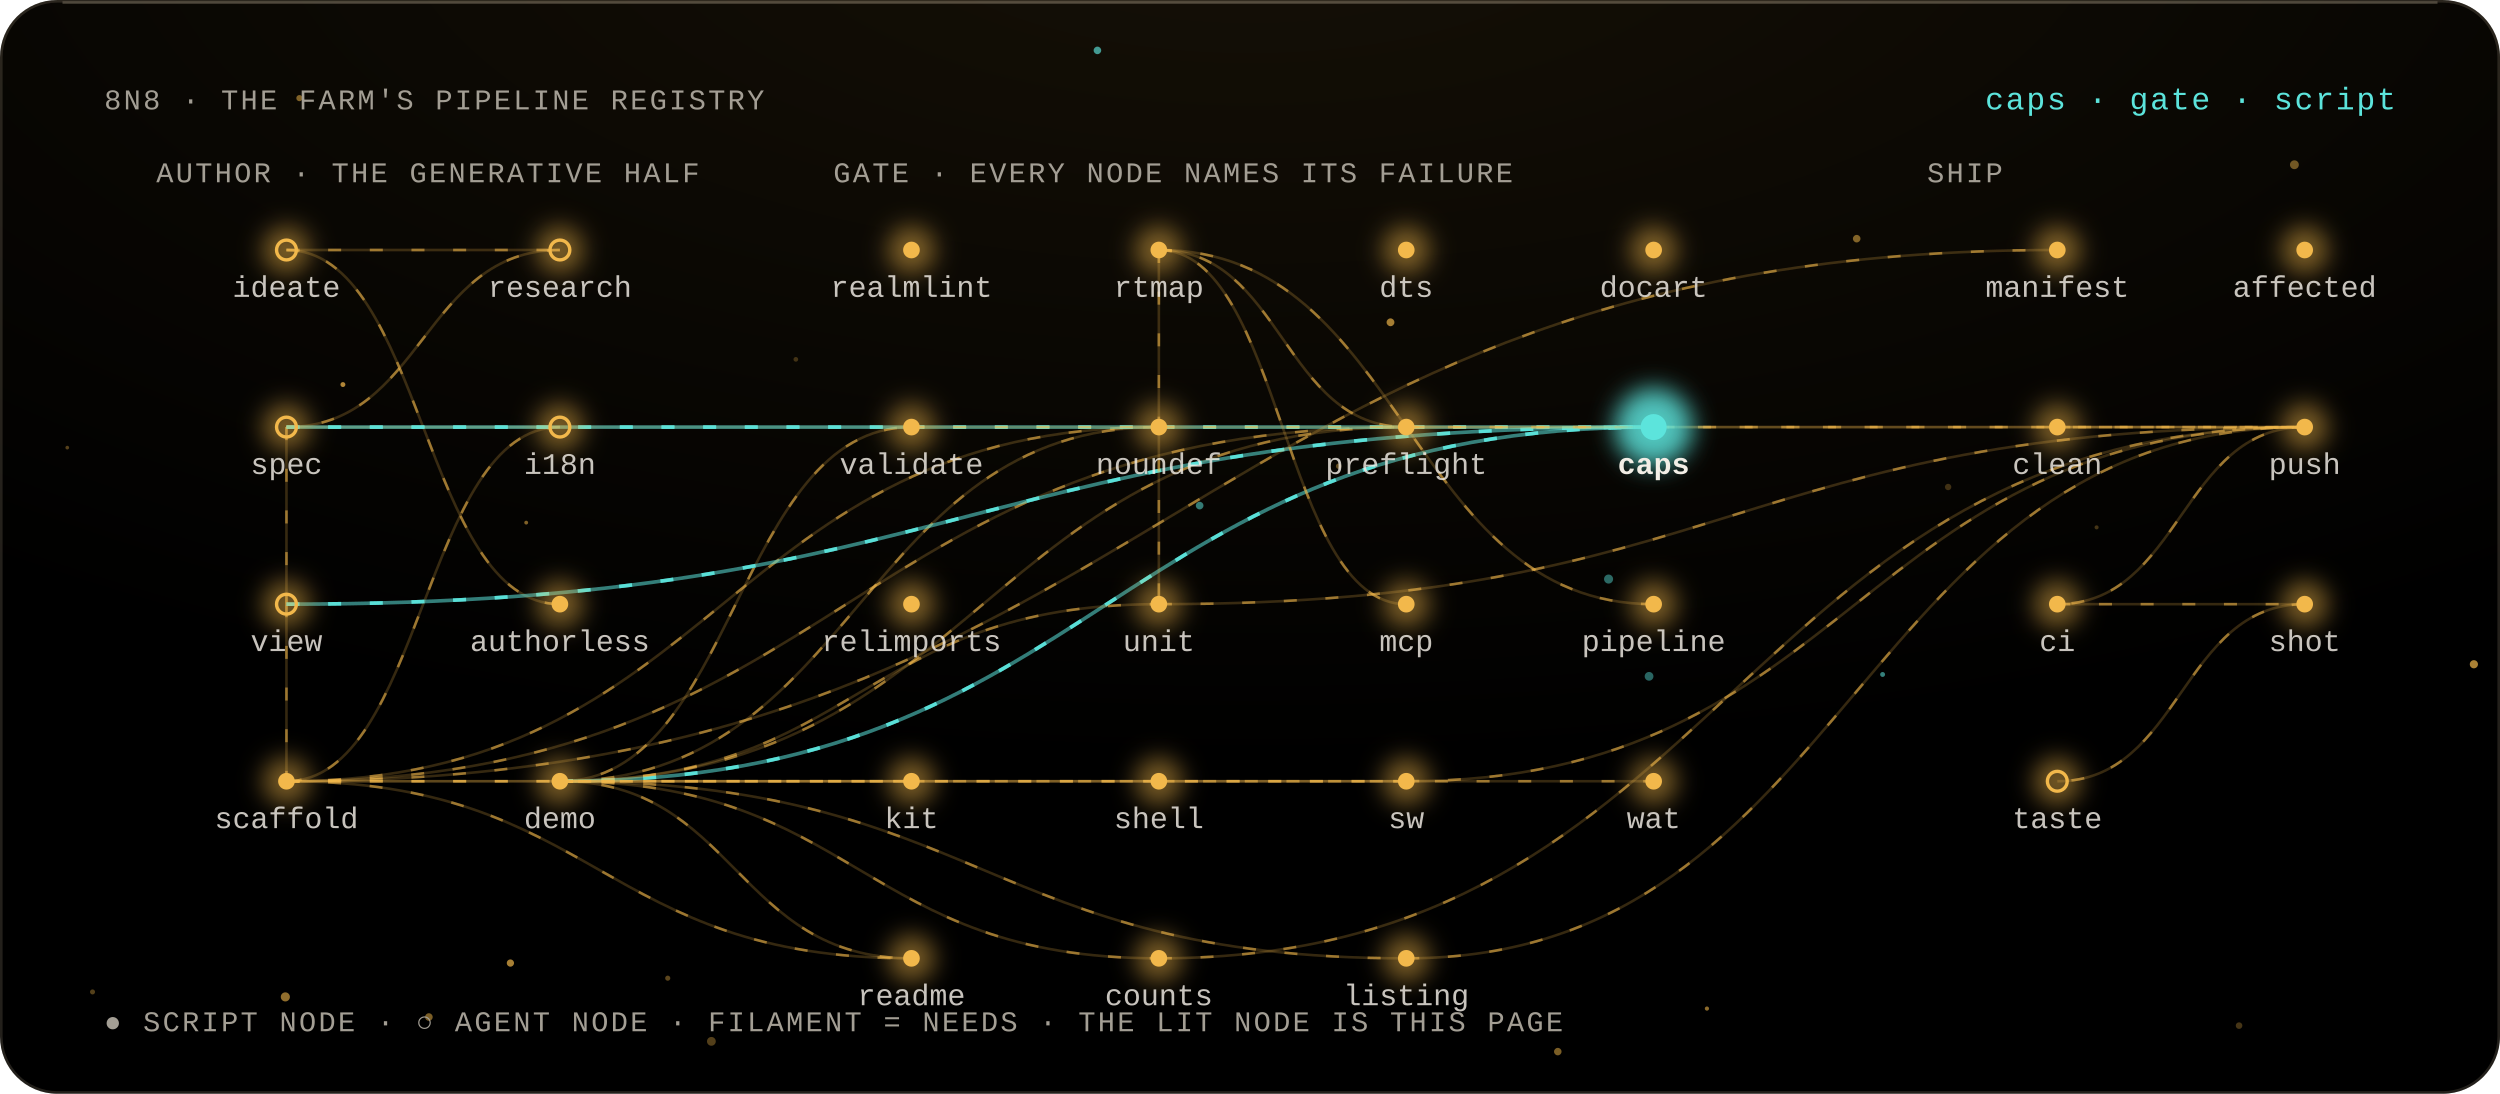
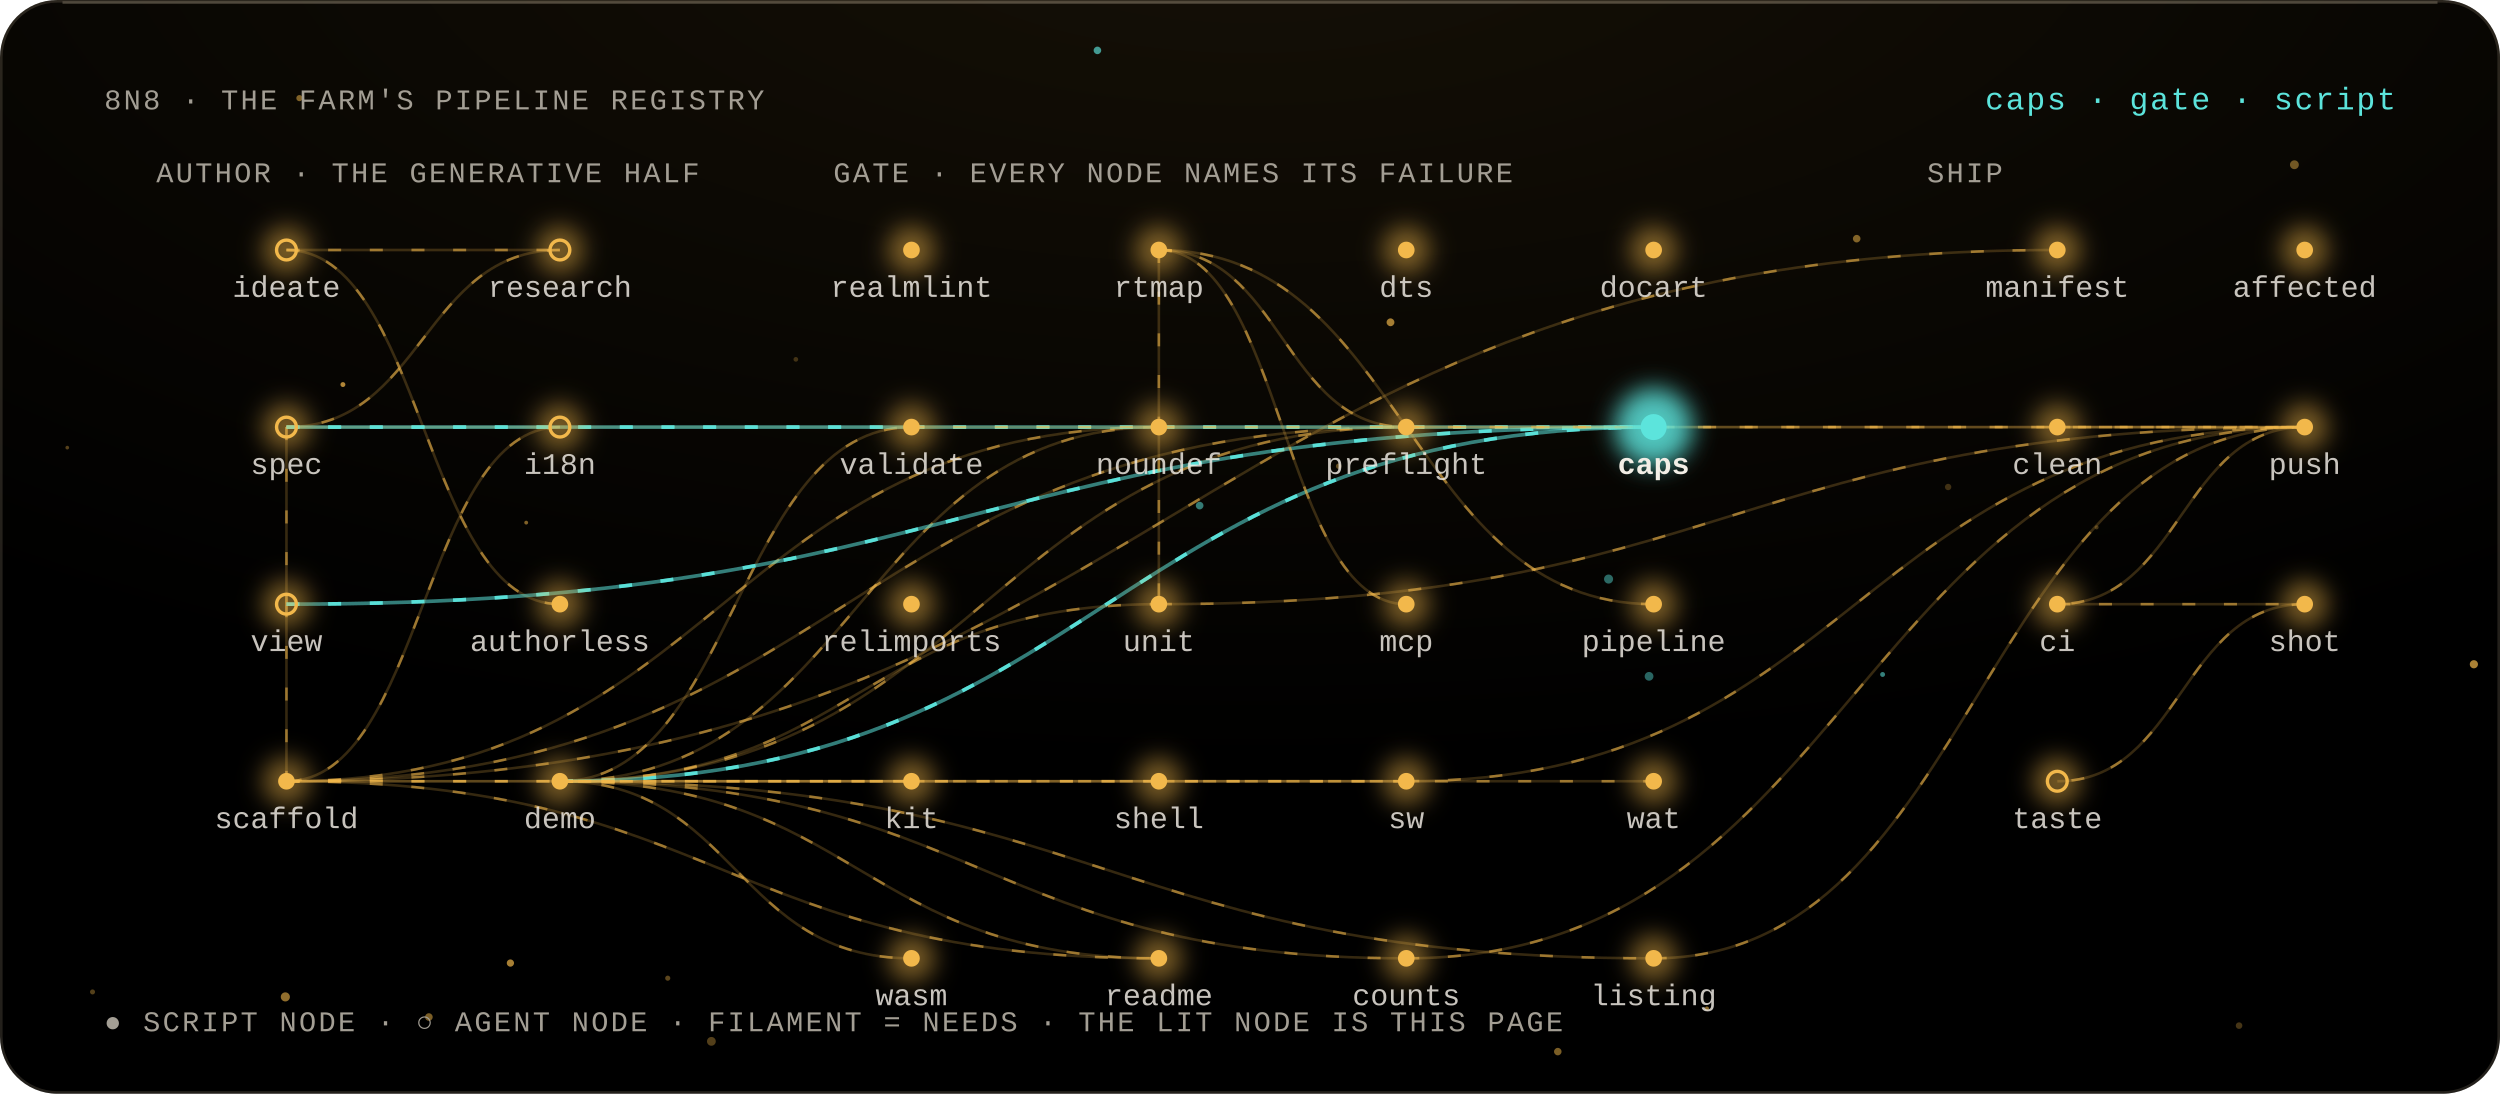
<svg xmlns="http://www.w3.org/2000/svg" viewBox="0 0 960 420" width="960" height="420" role="img" aria-labelledby="t">
  <style>
  text { font-family: 'Geist Mono', ui-monospace, 'Liberation Mono', Menlo, monospace; fill: #F2EEE6; }
  .m { fill: #A39E94; font-size: 11px; letter-spacing: .08em; }
  .l { font-size: 11.5px; }
  .h { font-size: 12px; fill: #5CE4DC; letter-spacing: .06em; }
  .flow { stroke-dasharray: 5 11; animation: flow 3s linear infinite; }
  @keyframes flow { to { stroke-dashoffset: -32; } }
  .breathe { animation: breathe 4.2s ease-in-out infinite; }
  @keyframes breathe { 50% { opacity: .38; } }
  .beat { animation: beat 2.6s ease-in-out infinite; transform-box: fill-box; transform-origin: center; }
  @keyframes beat { 50% { opacity: .55; transform: scale(1.35); } }
  .spin { transform-box: fill-box; transform-origin: center; animation: spin 48s linear infinite; }
  .spin-r { transform-box: fill-box; transform-origin: center; animation: spin 64s linear infinite reverse; }
  @keyframes spin { to { transform: rotate(360deg); } }
  @media (prefers-reduced-motion: reduce) { * { animation: none !important; } }
</style>
  <defs>
    <filter id="bloom" x="-80%" y="-80%" width="260%" height="260%">
      <feGaussianBlur stdDeviation="4.5" />
    </filter>
    <filter id="soft" x="-30%" y="-30%" width="160%" height="160%">
      <feGaussianBlur stdDeviation="1.4" />
    </filter>
    <radialGradient id="key" cx="50%" cy="-10%" r="80%">
      <stop offset="0" stop-color="#F2B84B" stop-opacity=".09" />
      <stop offset="1" stop-color="#F2B84B" stop-opacity="0" />
    </radialGradient>
    <linearGradient id="pair" x1="0" x2="1">
      <stop offset="0" stop-color="#F2B84B" />
      <stop offset="1" stop-color="#5CE4DC" />
    </linearGradient>
  </defs>
  <rect width="960" height="420" rx="22" fill="#000" />
  <rect width="960" height="420" rx="22" fill="url(#key)" />
  <rect x=".5" y=".5" width="959" height="419" rx="21.5" fill="none" stroke="rgba(255,232,196,.14)" />
  <path d="M 24 1 H 936" stroke="rgba(255,238,208,.22)" stroke-width="1" />
  <g>
    <circle cx="460.66" cy="194.15" r="1.47" fill="#5CE4DC" opacity="0.53" class="breathe" style="animation-delay:-2.09s" />
    <circle cx="598.19" cy="403.82" r="1.44" fill="#F2B84B" opacity="0.51" class="breathe" style="animation-delay:-2.44s" />
    <circle cx="655.46" cy="387.29" r="0.81" fill="#F2B84B" opacity="0.58" class="breathe" style="animation-delay:-2.02s" />
    <circle cx="421.41" cy="19.35" r="1.45" fill="#5CE4DC" opacity="0.66" class="breathe" style="animation-delay:-1.8s" />
    <circle cx="748.08" cy="187.01" r="1.23" fill="#F2B84B" opacity="0.25" class="breathe" style="animation-delay:-3.57s" />
    <circle cx="949.97" cy="255.07" r="1.57" fill="#F2B84B" opacity="0.7" class="breathe" style="animation-delay:-0.35s" />
    <circle cx="25.83" cy="171.89" r="0.71" fill="#F2B84B" opacity="0.35" class="breathe" style="animation-delay:-3.85s" />
    <circle cx="633.24" cy="259.71" r="1.68" fill="#5CE4DC" opacity="0.44" class="breathe" style="animation-delay:-2.49s" />
    <circle cx="859.8" cy="393.84" r="1.27" fill="#F2B84B" opacity="0.29" class="breathe" style="animation-delay:-3.76s" />
    <circle cx="617.69" cy="222.36" r="1.74" fill="#5CE4DC" opacity="0.45" class="breathe" style="animation-delay:-3.86s" />
    <circle cx="202.06" cy="200.69" r="0.74" fill="#F2B84B" opacity="0.52" class="breathe" style="animation-delay:-3.27s" />
    <circle cx="35.53" cy="380.9" r="0.97" fill="#F2B84B" opacity="0.35" class="breathe" style="animation-delay:-2.94s" />
    <circle cx="164.69" cy="390.54" r="1.46" fill="#F2B84B" opacity="0.51" class="breathe" style="animation-delay:-1.37s" />
    <circle cx="881.05" cy="63.26" r="1.7" fill="#F2B84B" opacity="0.45" class="breathe" style="animation-delay:-3.56s" />
    <circle cx="533.95" cy="123.76" r="1.5" fill="#F2B84B" opacity="0.67" class="breathe" style="animation-delay:-2.92s" />
    <circle cx="195.99" cy="369.81" r="1.4" fill="#F2B84B" opacity="0.69" class="breathe" style="animation-delay:-1.53s" />
    <circle cx="114.97" cy="37.68" r="1.19" fill="#F2B84B" opacity="0.51" class="breathe" style="animation-delay:-1.48s" />
    <circle cx="712.97" cy="91.65" r="1.45" fill="#F2B84B" opacity="0.52" class="breathe" style="animation-delay:-3.02s" />
    <circle cx="305.6" cy="137.99" r="0.9" fill="#F2B84B" opacity="0.25" class="breathe" style="animation-delay:-4.02s" />
    <circle cx="805.09" cy="202.51" r="0.78" fill="#F2B84B" opacity="0.28" class="breathe" style="animation-delay:-4.17s" />
    <circle cx="273.17" cy="399.88" r="1.69" fill="#F2B84B" opacity="0.34" class="breathe" style="animation-delay:-1.24s" />
    <circle cx="256.41" cy="375.62" r="0.99" fill="#F2B84B" opacity="0.38" class="breathe" style="animation-delay:-3.11s" />
    <circle cx="722.92" cy="259" r="0.95" fill="#5CE4DC" opacity="0.56" class="breathe" style="animation-delay:-1.61s" />
    <circle cx="131.68" cy="147.67" r="0.95" fill="#F2B84B" opacity="0.72" class="breathe" style="animation-delay:-2.57s" />
    <circle cx="109.57" cy="382.81" r="1.75" fill="#F2B84B" opacity="0.6" class="breathe" style="animation-delay:-3.92s" />
    <circle cx="514.02" cy="179.02" r="1.04" fill="#F2B84B" opacity="0.39" class="breathe" style="animation-delay:-3.77s" />
  </g>
  <text x="40" y="42" class="m" text-anchor="start">8N8 · THE FARM'S PIPELINE REGISTRY</text>
  <text x="920" y="42" class="h" text-anchor="end">caps · gate · script</text>
  <text x="60" y="70" class="m" text-anchor="start">AUTHOR · THE GENERATIVE HALF</text>
  <text x="320" y="70" class="m" text-anchor="start">GATE · EVERY NODE NAMES ITS FAILURE</text>
  <text x="740" y="70" class="m" text-anchor="start">SHIP</text>
  <path d="M 110 96 C 162.5 96, 162.5 96, 215 96" fill="none" stroke="#F2B84B" stroke-opacity="0.22" stroke-width="1" />
  <path d="M 110 96 C 162.5 96, 162.5 96, 215 96" fill="none" stroke="#F2B84B" stroke-opacity="0.55" stroke-width="1" class="flow" />
  <path d="M 215 96 C 162.5 96, 162.5 164, 110 164" fill="none" stroke="#F2B84B" stroke-opacity="0.22" stroke-width="1" />
  <path d="M 215 96 C 162.5 96, 162.5 164, 110 164" fill="none" stroke="#F2B84B" stroke-opacity="0.55" stroke-width="1" class="flow" />
  <path d="M 110 164 C 162.5 164, 162.5 164, 215 164" fill="none" stroke="#F2B84B" stroke-opacity="0.22" stroke-width="1" />
  <path d="M 110 164 C 162.5 164, 162.5 164, 215 164" fill="none" stroke="#F2B84B" stroke-opacity="0.55" stroke-width="1" class="flow" />
  <path d="M 110 164 C 110 164, 110 232, 110 232" fill="none" stroke="#F2B84B" stroke-opacity="0.22" stroke-width="1" />
  <path d="M 110 164 C 110 164, 110 232, 110 232" fill="none" stroke="#F2B84B" stroke-opacity="0.55" stroke-width="1" class="flow" />
  <path d="M 110 96 C 162.5 96, 162.5 232, 215 232" fill="none" stroke="#F2B84B" stroke-opacity="0.22" stroke-width="1" />
  <path d="M 110 96 C 162.5 96, 162.5 232, 215 232" fill="none" stroke="#F2B84B" stroke-opacity="0.55" stroke-width="1" class="flow" />
  <path d="M 110 232 C 110 232, 110 300, 110 300" fill="none" stroke="#F2B84B" stroke-opacity="0.22" stroke-width="1" />
  <path d="M 110 232 C 110 232, 110 300, 110 300" fill="none" stroke="#F2B84B" stroke-opacity="0.55" stroke-width="1" class="flow" />
  <path d="M 215 164 C 162.5 164, 162.5 300, 110 300" fill="none" stroke="#F2B84B" stroke-opacity="0.22" stroke-width="1" />
  <path d="M 215 164 C 162.5 164, 162.5 300, 110 300" fill="none" stroke="#F2B84B" stroke-opacity="0.55" stroke-width="1" class="flow" />
  <path d="M 110 164 C 230 164, 230 164, 350 164" fill="none" stroke="#F2B84B" stroke-opacity="0.22" stroke-width="1" />
  <path d="M 110 164 C 230 164, 230 164, 350 164" fill="none" stroke="#F2B84B" stroke-opacity="0.55" stroke-width="1" class="flow" />
  <path d="M 215 300 C 282.5 300, 282.5 164, 350 164" fill="none" stroke="#F2B84B" stroke-opacity="0.22" stroke-width="1" />
  <path d="M 215 300 C 282.5 300, 282.5 164, 350 164" fill="none" stroke="#F2B84B" stroke-opacity="0.55" stroke-width="1" class="flow" />
  <path d="M 110 300 C 277.5 300, 277.5 164, 445 164" fill="none" stroke="#F2B84B" stroke-opacity="0.22" stroke-width="1" />
  <path d="M 110 300 C 277.5 300, 277.5 164, 445 164" fill="none" stroke="#F2B84B" stroke-opacity="0.55" stroke-width="1" class="flow" />
  <path d="M 215 300 C 330 300, 330 164, 445 164" fill="none" stroke="#F2B84B" stroke-opacity="0.22" stroke-width="1" />
  <path d="M 215 300 C 330 300, 330 164, 445 164" fill="none" stroke="#F2B84B" stroke-opacity="0.55" stroke-width="1" class="flow" />
  <path d="M 110 300 C 325 300, 325 164, 540 164" fill="none" stroke="#F2B84B" stroke-opacity="0.22" stroke-width="1" />
  <path d="M 110 300 C 325 300, 325 164, 540 164" fill="none" stroke="#F2B84B" stroke-opacity="0.55" stroke-width="1" class="flow" />
  <path d="M 215 300 C 377.5 300, 377.5 164, 540 164" fill="none" stroke="#F2B84B" stroke-opacity="0.22" stroke-width="1" />
  <path d="M 215 300 C 377.5 300, 377.5 164, 540 164" fill="none" stroke="#F2B84B" stroke-opacity="0.55" stroke-width="1" class="flow" />
  <path d="M 445 96 C 492.5 96, 492.5 164, 540 164" fill="none" stroke="#F2B84B" stroke-opacity="0.22" stroke-width="1" />
  <path d="M 445 96 C 492.5 96, 492.5 164, 540 164" fill="none" stroke="#F2B84B" stroke-opacity="0.55" stroke-width="1" class="flow" />
  <path d="M 110 164 C 372.5 164, 372.5 164, 635 164" fill="none" stroke="#5CE4DC" stroke-opacity="0.55" stroke-width="1.4" />
  <path d="M 110 164 C 372.5 164, 372.5 164, 635 164" fill="none" stroke="#5CE4DC" stroke-opacity="0.95" stroke-width="1.4" class="flow" />
  <path d="M 110 232 C 372.5 232, 372.5 164, 635 164" fill="none" stroke="#5CE4DC" stroke-opacity="0.55" stroke-width="1.4" />
  <path d="M 110 232 C 372.5 232, 372.5 164, 635 164" fill="none" stroke="#5CE4DC" stroke-opacity="0.95" stroke-width="1.4" class="flow" />
  <path d="M 215 300 C 425 300, 425 164, 635 164" fill="none" stroke="#5CE4DC" stroke-opacity="0.55" stroke-width="1.4" />
  <path d="M 215 300 C 425 300, 425 164, 635 164" fill="none" stroke="#5CE4DC" stroke-opacity="0.95" stroke-width="1.4" class="flow" />
  <path d="M 215 300 C 330 300, 330 232, 445 232" fill="none" stroke="#F2B84B" stroke-opacity="0.22" stroke-width="1" />
  <path d="M 215 300 C 330 300, 330 232, 445 232" fill="none" stroke="#F2B84B" stroke-opacity="0.55" stroke-width="1" class="flow" />
  <path d="M 445 96 C 445 96, 445 232, 445 232" fill="none" stroke="#F2B84B" stroke-opacity="0.22" stroke-width="1" />
  <path d="M 445 96 C 445 96, 445 232, 445 232" fill="none" stroke="#F2B84B" stroke-opacity="0.55" stroke-width="1" class="flow" />
  <path d="M 445 96 C 492.5 96, 492.5 232, 540 232" fill="none" stroke="#F2B84B" stroke-opacity="0.22" stroke-width="1" />
  <path d="M 445 96 C 492.5 96, 492.5 232, 540 232" fill="none" stroke="#F2B84B" stroke-opacity="0.55" stroke-width="1" class="flow" />
  <path d="M 445 96 C 540 96, 540 232, 635 232" fill="none" stroke="#F2B84B" stroke-opacity="0.22" stroke-width="1" />
  <path d="M 445 96 C 540 96, 540 232, 635 232" fill="none" stroke="#F2B84B" stroke-opacity="0.55" stroke-width="1" class="flow" />
  <path d="M 110 300 C 230 300, 230 300, 350 300" fill="none" stroke="#F2B84B" stroke-opacity="0.22" stroke-width="1" />
  <path d="M 110 300 C 230 300, 230 300, 350 300" fill="none" stroke="#F2B84B" stroke-opacity="0.55" stroke-width="1" class="flow" />
  <path d="M 110 300 C 325 300, 325 300, 540 300" fill="none" stroke="#F2B84B" stroke-opacity="0.22" stroke-width="1" />
  <path d="M 110 300 C 325 300, 325 300, 540 300" fill="none" stroke="#F2B84B" stroke-opacity="0.55" stroke-width="1" class="flow" />
  <path d="M 215 300 C 377.5 300, 377.5 300, 540 300" fill="none" stroke="#F2B84B" stroke-opacity="0.22" stroke-width="1" />
  <path d="M 215 300 C 377.5 300, 377.5 300, 540 300" fill="none" stroke="#F2B84B" stroke-opacity="0.55" stroke-width="1" class="flow" />
  <path d="M 215 300 C 425 300, 425 300, 635 300" fill="none" stroke="#F2B84B" stroke-opacity="0.22" stroke-width="1" />
  <path d="M 215 300 C 425 300, 425 300, 635 300" fill="none" stroke="#F2B84B" stroke-opacity="0.55" stroke-width="1" class="flow" />
-   <path d="M 110 300 C 230 300, 230 368, 350 368" fill="none" stroke="#F2B84B" stroke-opacity="0.22" stroke-width="1" />
-   <path d="M 110 300 C 230 300, 230 368, 350 368" fill="none" stroke="#F2B84B" stroke-opacity="0.55" stroke-width="1" class="flow" />
  <path d="M 215 300 C 282.5 300, 282.5 368, 350 368" fill="none" stroke="#F2B84B" stroke-opacity="0.22" stroke-width="1" />
  <path d="M 215 300 C 282.5 300, 282.5 368, 350 368" fill="none" stroke="#F2B84B" stroke-opacity="0.55" stroke-width="1" class="flow" />
+   <path d="M 110 300 C 277.5 300, 277.5 368, 445 368" fill="none" stroke="#F2B84B" stroke-opacity="0.22" stroke-width="1" />
+   <path d="M 110 300 C 277.5 300, 277.5 368, 445 368" fill="none" stroke="#F2B84B" stroke-opacity="0.55" stroke-width="1" class="flow" />
  <path d="M 215 300 C 330 300, 330 368, 445 368" fill="none" stroke="#F2B84B" stroke-opacity="0.22" stroke-width="1" />
  <path d="M 215 300 C 330 300, 330 368, 445 368" fill="none" stroke="#F2B84B" stroke-opacity="0.55" stroke-width="1" class="flow" />
  <path d="M 215 300 C 377.5 300, 377.5 368, 540 368" fill="none" stroke="#F2B84B" stroke-opacity="0.22" stroke-width="1" />
  <path d="M 215 300 C 377.5 300, 377.5 368, 540 368" fill="none" stroke="#F2B84B" stroke-opacity="0.55" stroke-width="1" class="flow" />
+   <path d="M 215 300 C 425 300, 425 368, 635 368" fill="none" stroke="#F2B84B" stroke-opacity="0.22" stroke-width="1" />
+   <path d="M 215 300 C 425 300, 425 368, 635 368" fill="none" stroke="#F2B84B" stroke-opacity="0.55" stroke-width="1" class="flow" />
  <path d="M 110 300 C 450 300, 450 96, 790 96" fill="none" stroke="#F2B84B" stroke-opacity="0.22" stroke-width="1" />
  <path d="M 110 300 C 450 300, 450 96, 790 96" fill="none" stroke="#F2B84B" stroke-opacity="0.55" stroke-width="1" class="flow" />
  <path d="M 350 164 C 617.5 164, 617.5 164, 885 164" fill="none" stroke="#F2B84B" stroke-opacity="0.22" stroke-width="1" />
  <path d="M 350 164 C 617.5 164, 617.5 164, 885 164" fill="none" stroke="#F2B84B" stroke-opacity="0.55" stroke-width="1" class="flow" />
  <path d="M 540 164 C 712.5 164, 712.5 164, 885 164" fill="none" stroke="#F2B84B" stroke-opacity="0.22" stroke-width="1" />
  <path d="M 540 164 C 712.5 164, 712.5 164, 885 164" fill="none" stroke="#F2B84B" stroke-opacity="0.55" stroke-width="1" class="flow" />
  <path d="M 445 232 C 665 232, 665 164, 885 164" fill="none" stroke="#F2B84B" stroke-opacity="0.22" stroke-width="1" />
  <path d="M 445 232 C 665 232, 665 164, 885 164" fill="none" stroke="#F2B84B" stroke-opacity="0.55" stroke-width="1" class="flow" />
  <path d="M 540 300 C 712.5 300, 712.5 164, 885 164" fill="none" stroke="#F2B84B" stroke-opacity="0.22" stroke-width="1" />
  <path d="M 540 300 C 712.5 300, 712.5 164, 885 164" fill="none" stroke="#F2B84B" stroke-opacity="0.55" stroke-width="1" class="flow" />
-   <path d="M 445 368 C 665 368, 665 164, 885 164" fill="none" stroke="#F2B84B" stroke-opacity="0.22" stroke-width="1" />
-   <path d="M 445 368 C 665 368, 665 164, 885 164" fill="none" stroke="#F2B84B" stroke-opacity="0.55" stroke-width="1" class="flow" />
  <path d="M 540 368 C 712.5 368, 712.5 164, 885 164" fill="none" stroke="#F2B84B" stroke-opacity="0.22" stroke-width="1" />
  <path d="M 540 368 C 712.5 368, 712.5 164, 885 164" fill="none" stroke="#F2B84B" stroke-opacity="0.55" stroke-width="1" class="flow" />
+   <path d="M 635 368 C 760 368, 760 164, 885 164" fill="none" stroke="#F2B84B" stroke-opacity="0.22" stroke-width="1" />
+   <path d="M 635 368 C 760 368, 760 164, 885 164" fill="none" stroke="#F2B84B" stroke-opacity="0.55" stroke-width="1" class="flow" />
  <path d="M 790 164 C 837.5 164, 837.5 164, 885 164" fill="none" stroke="#F2B84B" stroke-opacity="0.22" stroke-width="1" />
  <path d="M 790 164 C 837.5 164, 837.5 164, 885 164" fill="none" stroke="#F2B84B" stroke-opacity="0.55" stroke-width="1" class="flow" />
  <path d="M 885 164 C 837.5 164, 837.5 232, 790 232" fill="none" stroke="#F2B84B" stroke-opacity="0.22" stroke-width="1" />
  <path d="M 885 164 C 837.5 164, 837.5 232, 790 232" fill="none" stroke="#F2B84B" stroke-opacity="0.55" stroke-width="1" class="flow" />
  <path d="M 790 232 C 837.5 232, 837.5 232, 885 232" fill="none" stroke="#F2B84B" stroke-opacity="0.22" stroke-width="1" />
  <path d="M 790 232 C 837.5 232, 837.5 232, 885 232" fill="none" stroke="#F2B84B" stroke-opacity="0.55" stroke-width="1" class="flow" />
  <path d="M 885 232 C 837.5 232, 837.5 300, 790 300" fill="none" stroke="#F2B84B" stroke-opacity="0.22" stroke-width="1" />
  <path d="M 885 232 C 837.5 232, 837.5 300, 790 300" fill="none" stroke="#F2B84B" stroke-opacity="0.55" stroke-width="1" class="flow" />
  <g>
    <circle cx="110" cy="96" r="9" fill="#F2B84B" opacity="0.5" filter="url(#bloom)" class="breathe" style="animation-delay:-0.17s" />
    <circle cx="110" cy="96" r="3.8" fill="none" stroke="#F2B84B" stroke-width="1.3" />
  </g>
  <text x="110" y="114" class="l" text-anchor="middle" fill="#F2EEE6" fill-opacity=".82">ideate</text>
  <g>
    <circle cx="215" cy="96" r="9" fill="#F2B84B" opacity="0.5" filter="url(#bloom)" class="breathe" style="animation-delay:-2.82s" />
    <circle cx="215" cy="96" r="3.8" fill="none" stroke="#F2B84B" stroke-width="1.3" />
  </g>
  <text x="215" y="114" class="l" text-anchor="middle" fill="#F2EEE6" fill-opacity=".82">research</text>
  <g>
    <circle cx="110" cy="164" r="9" fill="#F2B84B" opacity="0.5" filter="url(#bloom)" class="breathe" style="animation-delay:-1.92s" />
    <circle cx="110" cy="164" r="3.8" fill="none" stroke="#F2B84B" stroke-width="1.3" />
  </g>
  <text x="110" y="182" class="l" text-anchor="middle" fill="#F2EEE6" fill-opacity=".82">spec</text>
  <g>
    <circle cx="215" cy="164" r="9" fill="#F2B84B" opacity="0.5" filter="url(#bloom)" class="breathe" style="animation-delay:-1.85s" />
    <circle cx="215" cy="164" r="3.8" fill="none" stroke="#F2B84B" stroke-width="1.3" />
  </g>
  <text x="215" y="182" class="l" text-anchor="middle" fill="#F2EEE6" fill-opacity=".82">i18n</text>
  <g>
    <circle cx="110" cy="232" r="9" fill="#F2B84B" opacity="0.5" filter="url(#bloom)" class="breathe" style="animation-delay:-2.27s" />
    <circle cx="110" cy="232" r="3.8" fill="none" stroke="#F2B84B" stroke-width="1.3" />
  </g>
  <text x="110" y="250" class="l" text-anchor="middle" fill="#F2EEE6" fill-opacity=".82">view</text>
  <g>
    <circle cx="215" cy="232" r="9" fill="#F2B84B" opacity="0.5" filter="url(#bloom)" class="breathe" style="animation-delay:-1.99s" />
    <circle cx="215" cy="232" r="3.2" fill="#F2B84B" />
  </g>
  <text x="215" y="250" class="l" text-anchor="middle" fill="#F2EEE6" fill-opacity=".82">authorless</text>
  <g>
    <circle cx="110" cy="300" r="9" fill="#F2B84B" opacity="0.5" filter="url(#bloom)" class="breathe" style="animation-delay:-3.06s" />
    <circle cx="110" cy="300" r="3.2" fill="#F2B84B" />
  </g>
  <text x="110" y="318" class="l" text-anchor="middle" fill="#F2EEE6" fill-opacity=".82">scaffold</text>
  <g>
    <circle cx="215" cy="300" r="9" fill="#F2B84B" opacity="0.5" filter="url(#bloom)" class="breathe" style="animation-delay:-2.71s" />
    <circle cx="215" cy="300" r="3.2" fill="#F2B84B" />
  </g>
  <text x="215" y="318" class="l" text-anchor="middle" fill="#F2EEE6" fill-opacity=".82">demo</text>
  <g>
    <circle cx="350" cy="96" r="9" fill="#F2B84B" opacity="0.5" filter="url(#bloom)" class="breathe" style="animation-delay:-2.49s" />
    <circle cx="350" cy="96" r="3.2" fill="#F2B84B" />
  </g>
  <text x="350" y="114" class="l" text-anchor="middle" fill="#F2EEE6" fill-opacity=".82">realmlint</text>
  <g>
    <circle cx="445" cy="96" r="9" fill="#F2B84B" opacity="0.5" filter="url(#bloom)" class="breathe" style="animation-delay:-3.85s" />
    <circle cx="445" cy="96" r="3.2" fill="#F2B84B" />
  </g>
  <text x="445" y="114" class="l" text-anchor="middle" fill="#F2EEE6" fill-opacity=".82">rtmap</text>
  <g>
    <circle cx="540" cy="96" r="9" fill="#F2B84B" opacity="0.5" filter="url(#bloom)" class="breathe" style="animation-delay:-2.06s" />
    <circle cx="540" cy="96" r="3.2" fill="#F2B84B" />
  </g>
  <text x="540" y="114" class="l" text-anchor="middle" fill="#F2EEE6" fill-opacity=".82">dts</text>
  <g>
    <circle cx="635" cy="96" r="9" fill="#F2B84B" opacity="0.5" filter="url(#bloom)" class="breathe" style="animation-delay:-2.33s" />
    <circle cx="635" cy="96" r="3.2" fill="#F2B84B" />
  </g>
  <text x="635" y="114" class="l" text-anchor="middle" fill="#F2EEE6" fill-opacity=".82">docart</text>
  <g>
    <circle cx="350" cy="164" r="9" fill="#F2B84B" opacity="0.5" filter="url(#bloom)" class="breathe" style="animation-delay:-1.4s" />
    <circle cx="350" cy="164" r="3.2" fill="#F2B84B" />
  </g>
  <text x="350" y="182" class="l" text-anchor="middle" fill="#F2EEE6" fill-opacity=".82">validate</text>
  <g>
    <circle cx="445" cy="164" r="9" fill="#F2B84B" opacity="0.5" filter="url(#bloom)" class="breathe" style="animation-delay:-0.41s" />
    <circle cx="445" cy="164" r="3.2" fill="#F2B84B" />
  </g>
  <text x="445" y="182" class="l" text-anchor="middle" fill="#F2EEE6" fill-opacity=".82">noundef</text>
  <g>
    <circle cx="540" cy="164" r="9" fill="#F2B84B" opacity="0.5" filter="url(#bloom)" class="breathe" style="animation-delay:-2.73s" />
    <circle cx="540" cy="164" r="3.2" fill="#F2B84B" />
  </g>
  <text x="540" y="182" class="l" text-anchor="middle" fill="#F2EEE6" fill-opacity=".82">preflight</text>
  <g>
    <circle cx="635" cy="164" r="15" fill="#5CE4DC" opacity="0.85" filter="url(#bloom)" class="beat" style="animation-delay:-3.69s" />
    <circle cx="635" cy="164" r="5" fill="#5CE4DC" />
  </g>
  <text x="635" y="182" class="l" text-anchor="middle" fill="#5CE4DC" font-weight="700">caps</text>
  <g>
    <circle cx="350" cy="232" r="9" fill="#F2B84B" opacity="0.5" filter="url(#bloom)" class="breathe" style="animation-delay:-2.62s" />
    <circle cx="350" cy="232" r="3.2" fill="#F2B84B" />
  </g>
  <text x="350" y="250" class="l" text-anchor="middle" fill="#F2EEE6" fill-opacity=".82">relimports</text>
  <g>
    <circle cx="445" cy="232" r="9" fill="#F2B84B" opacity="0.5" filter="url(#bloom)" class="breathe" style="animation-delay:-1.92s" />
    <circle cx="445" cy="232" r="3.2" fill="#F2B84B" />
  </g>
  <text x="445" y="250" class="l" text-anchor="middle" fill="#F2EEE6" fill-opacity=".82">unit</text>
  <g>
    <circle cx="540" cy="232" r="9" fill="#F2B84B" opacity="0.5" filter="url(#bloom)" class="breathe" style="animation-delay:-0.46s" />
    <circle cx="540" cy="232" r="3.2" fill="#F2B84B" />
  </g>
  <text x="540" y="250" class="l" text-anchor="middle" fill="#F2EEE6" fill-opacity=".82">mcp</text>
  <g>
    <circle cx="635" cy="232" r="9" fill="#F2B84B" opacity="0.5" filter="url(#bloom)" class="breathe" style="animation-delay:-2.74s" />
    <circle cx="635" cy="232" r="3.2" fill="#F2B84B" />
  </g>
  <text x="635" y="250" class="l" text-anchor="middle" fill="#F2EEE6" fill-opacity=".82">pipeline</text>
  <g>
    <circle cx="350" cy="300" r="9" fill="#F2B84B" opacity="0.5" filter="url(#bloom)" class="breathe" style="animation-delay:-1.76s" />
    <circle cx="350" cy="300" r="3.2" fill="#F2B84B" />
  </g>
  <text x="350" y="318" class="l" text-anchor="middle" fill="#F2EEE6" fill-opacity=".82">kit</text>
  <g>
    <circle cx="445" cy="300" r="9" fill="#F2B84B" opacity="0.5" filter="url(#bloom)" class="breathe" style="animation-delay:-0.18s" />
    <circle cx="445" cy="300" r="3.2" fill="#F2B84B" />
  </g>
  <text x="445" y="318" class="l" text-anchor="middle" fill="#F2EEE6" fill-opacity=".82">shell</text>
  <g>
    <circle cx="540" cy="300" r="9" fill="#F2B84B" opacity="0.5" filter="url(#bloom)" class="breathe" style="animation-delay:-3.27s" />
    <circle cx="540" cy="300" r="3.2" fill="#F2B84B" />
  </g>
  <text x="540" y="318" class="l" text-anchor="middle" fill="#F2EEE6" fill-opacity=".82">sw</text>
  <g>
    <circle cx="635" cy="300" r="9" fill="#F2B84B" opacity="0.5" filter="url(#bloom)" class="breathe" style="animation-delay:-1.71s" />
    <circle cx="635" cy="300" r="3.2" fill="#F2B84B" />
  </g>
  <text x="635" y="318" class="l" text-anchor="middle" fill="#F2EEE6" fill-opacity=".82">wat</text>
  <g>
    <circle cx="350" cy="368" r="9" fill="#F2B84B" opacity="0.5" filter="url(#bloom)" class="breathe" style="animation-delay:-3.12s" />
    <circle cx="350" cy="368" r="3.2" fill="#F2B84B" />
  </g>
-   <text x="350" y="386" class="l" text-anchor="middle" fill="#F2EEE6" fill-opacity=".82">readme</text>
+   <text x="350" y="386" class="l" text-anchor="middle" fill="#F2EEE6" fill-opacity=".82">wasm</text>
  <g>
    <circle cx="445" cy="368" r="9" fill="#F2B84B" opacity="0.5" filter="url(#bloom)" class="breathe" style="animation-delay:-1.93s" />
    <circle cx="445" cy="368" r="3.2" fill="#F2B84B" />
  </g>
-   <text x="445" y="386" class="l" text-anchor="middle" fill="#F2EEE6" fill-opacity=".82">counts</text>
+   <text x="445" y="386" class="l" text-anchor="middle" fill="#F2EEE6" fill-opacity=".82">readme</text>
  <g>
    <circle cx="540" cy="368" r="9" fill="#F2B84B" opacity="0.5" filter="url(#bloom)" class="breathe" style="animation-delay:-3.12s" />
    <circle cx="540" cy="368" r="3.2" fill="#F2B84B" />
  </g>
-   <text x="540" y="386" class="l" text-anchor="middle" fill="#F2EEE6" fill-opacity=".82">listing</text>
-   <g>
-     <circle cx="790" cy="96" r="9" fill="#F2B84B" opacity="0.5" filter="url(#bloom)" class="breathe" style="animation-delay:-1.78s" />
+   <text x="540" y="386" class="l" text-anchor="middle" fill="#F2EEE6" fill-opacity=".82">counts</text>
+   <g>
+     <circle cx="635" cy="368" r="9" fill="#F2B84B" opacity="0.5" filter="url(#bloom)" class="breathe" style="animation-delay:-1.78s" />
+     <circle cx="635" cy="368" r="3.2" fill="#F2B84B" />
+   </g>
+   <text x="635" y="386" class="l" text-anchor="middle" fill="#F2EEE6" fill-opacity=".82">listing</text>
+   <g>
+     <circle cx="790" cy="96" r="9" fill="#F2B84B" opacity="0.5" filter="url(#bloom)" class="breathe" style="animation-delay:-0.02s" />
    <circle cx="790" cy="96" r="3.2" fill="#F2B84B" />
  </g>
  <text x="790" y="114" class="l" text-anchor="middle" fill="#F2EEE6" fill-opacity=".82">manifest</text>
  <g>
-     <circle cx="885" cy="96" r="9" fill="#F2B84B" opacity="0.5" filter="url(#bloom)" class="breathe" style="animation-delay:-0.02s" />
+     <circle cx="885" cy="96" r="9" fill="#F2B84B" opacity="0.5" filter="url(#bloom)" class="breathe" style="animation-delay:-3.4s" />
    <circle cx="885" cy="96" r="3.2" fill="#F2B84B" />
  </g>
  <text x="885" y="114" class="l" text-anchor="middle" fill="#F2EEE6" fill-opacity=".82">affected</text>
  <g>
-     <circle cx="790" cy="164" r="9" fill="#F2B84B" opacity="0.5" filter="url(#bloom)" class="breathe" style="animation-delay:-3.4s" />
+     <circle cx="790" cy="164" r="9" fill="#F2B84B" opacity="0.5" filter="url(#bloom)" class="breathe" style="animation-delay:-1.69s" />
    <circle cx="790" cy="164" r="3.2" fill="#F2B84B" />
  </g>
  <text x="790" y="182" class="l" text-anchor="middle" fill="#F2EEE6" fill-opacity=".82">clean</text>
  <g>
-     <circle cx="885" cy="164" r="9" fill="#F2B84B" opacity="0.5" filter="url(#bloom)" class="breathe" style="animation-delay:-1.69s" />
+     <circle cx="885" cy="164" r="9" fill="#F2B84B" opacity="0.5" filter="url(#bloom)" class="breathe" style="animation-delay:-3.17s" />
    <circle cx="885" cy="164" r="3.2" fill="#F2B84B" />
  </g>
  <text x="885" y="182" class="l" text-anchor="middle" fill="#F2EEE6" fill-opacity=".82">push</text>
  <g>
-     <circle cx="790" cy="232" r="9" fill="#F2B84B" opacity="0.5" filter="url(#bloom)" class="breathe" style="animation-delay:-3.17s" />
+     <circle cx="790" cy="232" r="9" fill="#F2B84B" opacity="0.5" filter="url(#bloom)" class="breathe" style="animation-delay:-3.96s" />
    <circle cx="790" cy="232" r="3.2" fill="#F2B84B" />
  </g>
  <text x="790" y="250" class="l" text-anchor="middle" fill="#F2EEE6" fill-opacity=".82">ci</text>
  <g>
-     <circle cx="885" cy="232" r="9" fill="#F2B84B" opacity="0.5" filter="url(#bloom)" class="breathe" style="animation-delay:-3.96s" />
+     <circle cx="885" cy="232" r="9" fill="#F2B84B" opacity="0.5" filter="url(#bloom)" class="breathe" style="animation-delay:-2.43s" />
    <circle cx="885" cy="232" r="3.2" fill="#F2B84B" />
  </g>
  <text x="885" y="250" class="l" text-anchor="middle" fill="#F2EEE6" fill-opacity=".82">shot</text>
  <g>
-     <circle cx="790" cy="300" r="9" fill="#F2B84B" opacity="0.5" filter="url(#bloom)" class="breathe" style="animation-delay:-2.43s" />
+     <circle cx="790" cy="300" r="9" fill="#F2B84B" opacity="0.5" filter="url(#bloom)" class="breathe" style="animation-delay:-3.56s" />
    <circle cx="790" cy="300" r="3.8" fill="none" stroke="#F2B84B" stroke-width="1.3" />
  </g>
  <text x="790" y="318" class="l" text-anchor="middle" fill="#F2EEE6" fill-opacity=".82">taste</text>
  <text x="40" y="396" class="m" text-anchor="start">● SCRIPT NODE  ·  ○ AGENT NODE  ·  FILAMENT = NEEDS  ·  THE LIT NODE IS THIS PAGE</text>
</svg>
